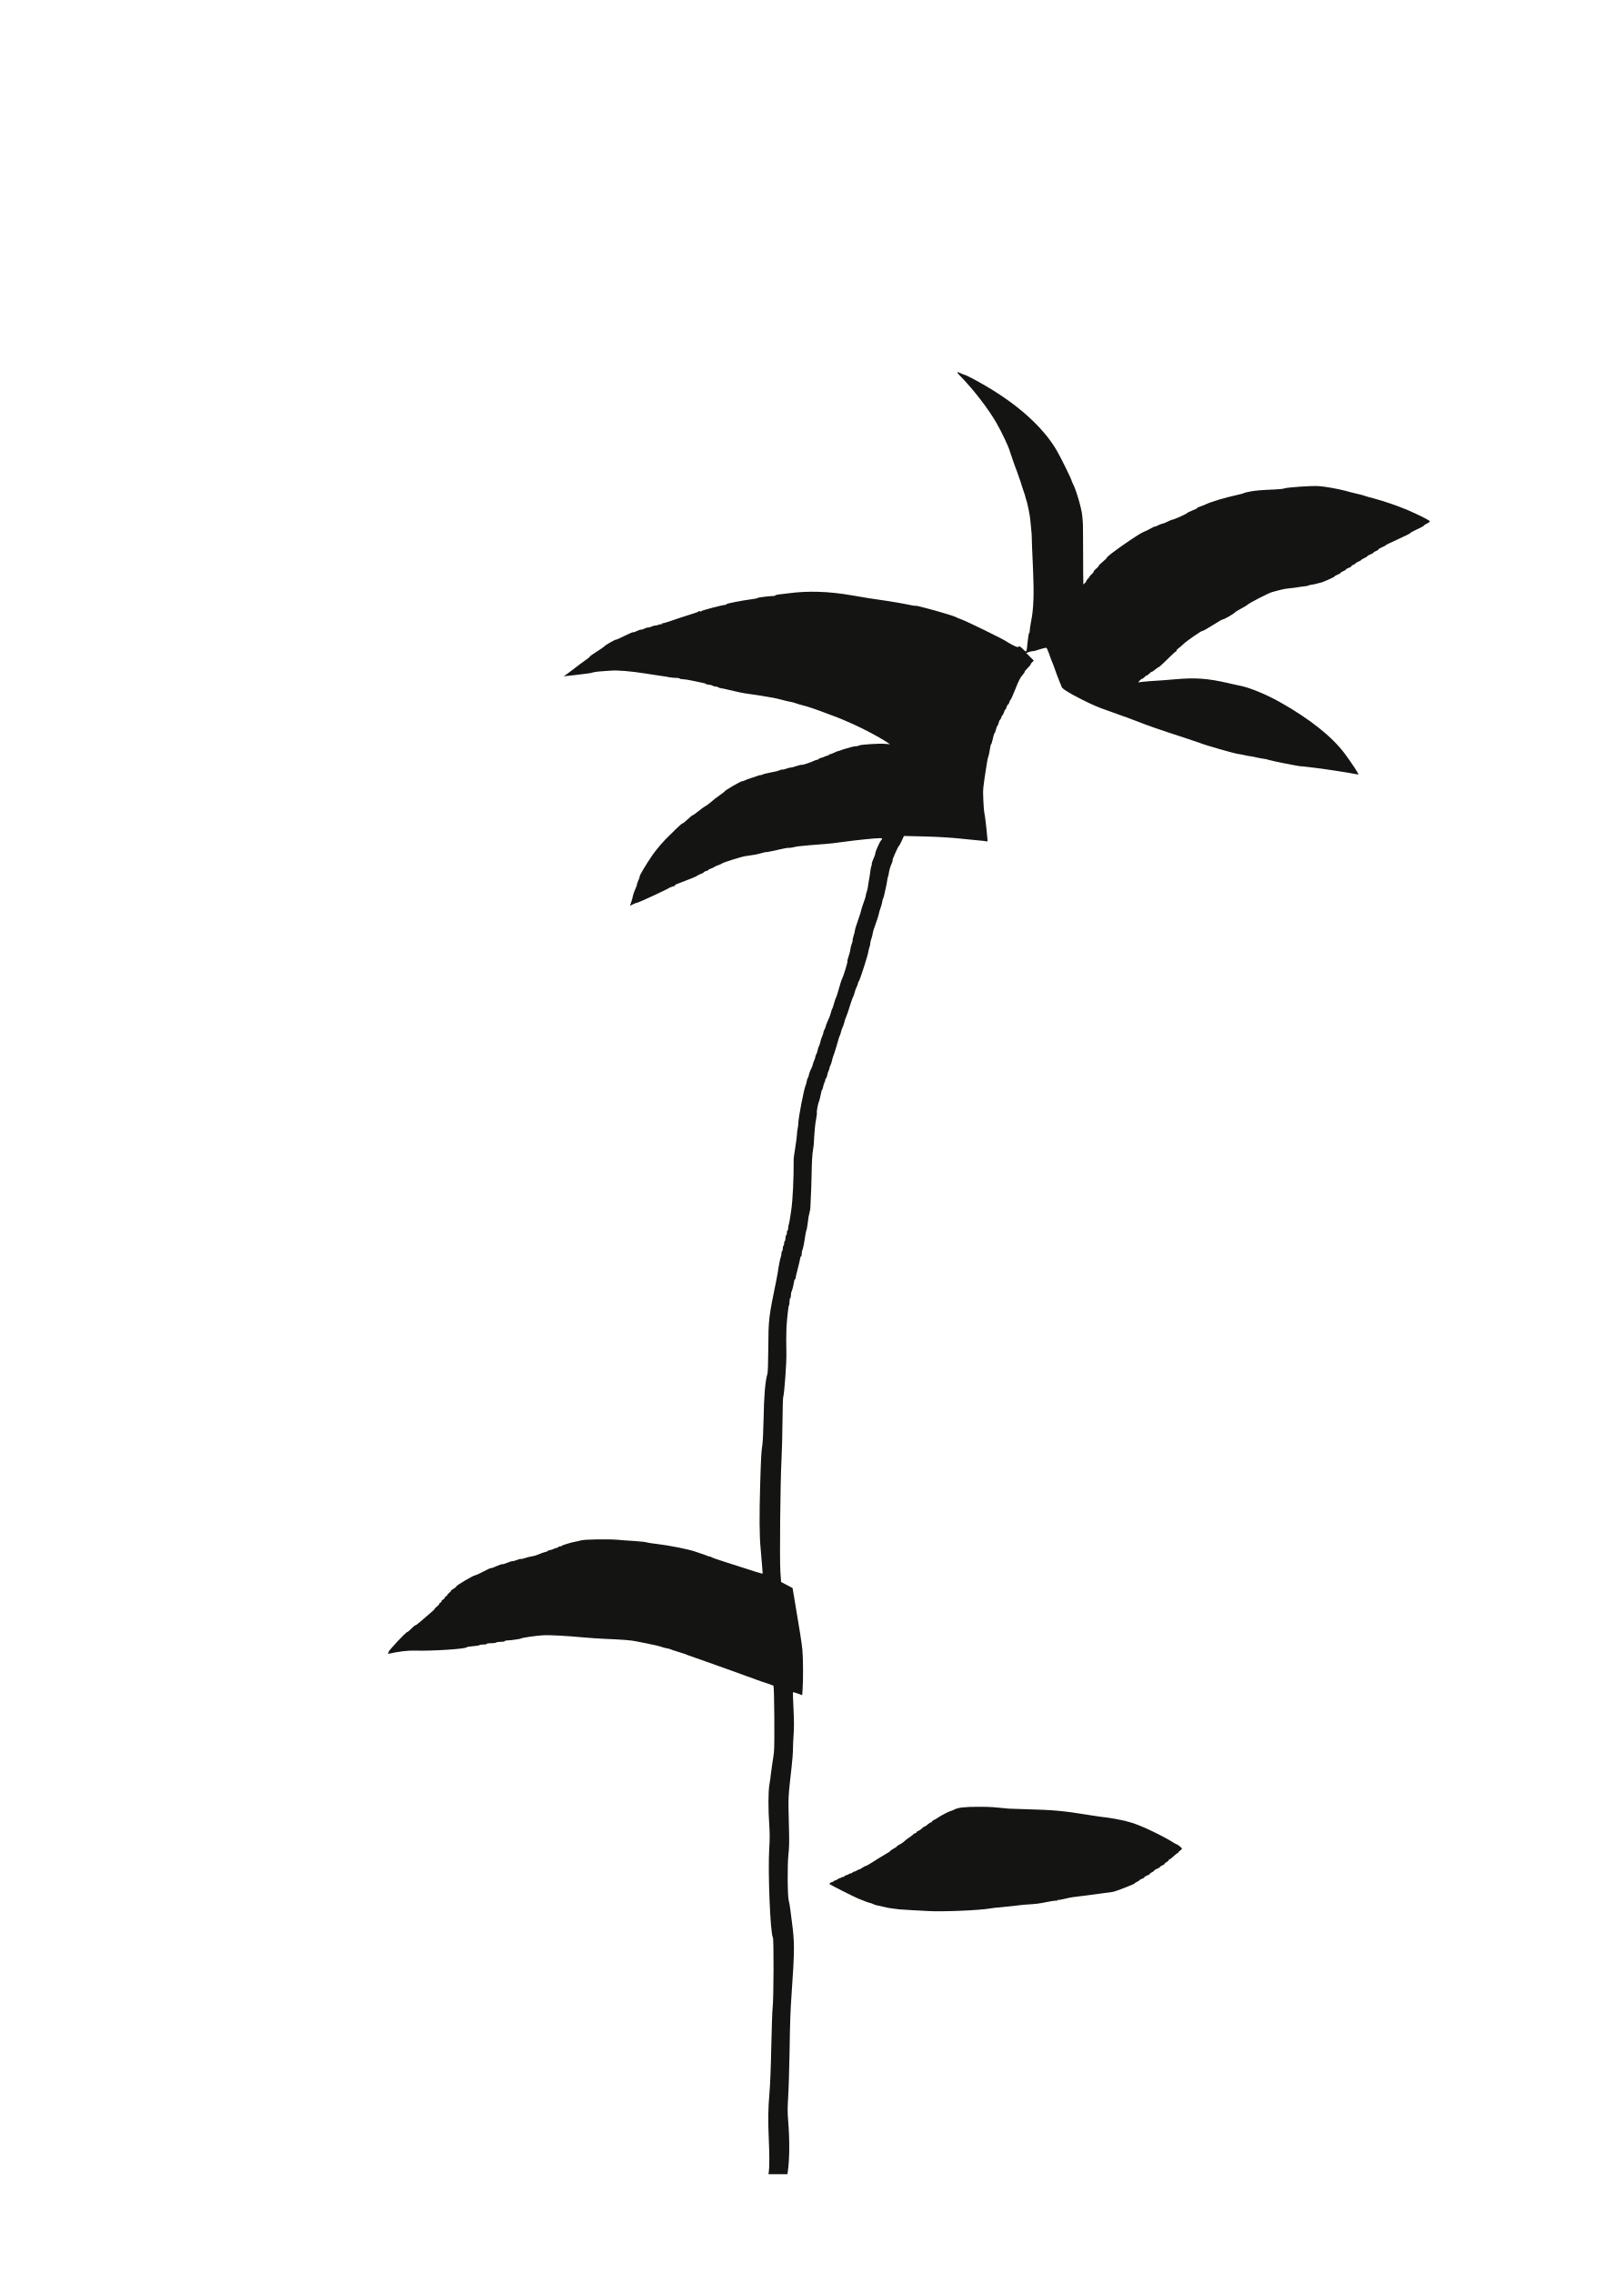
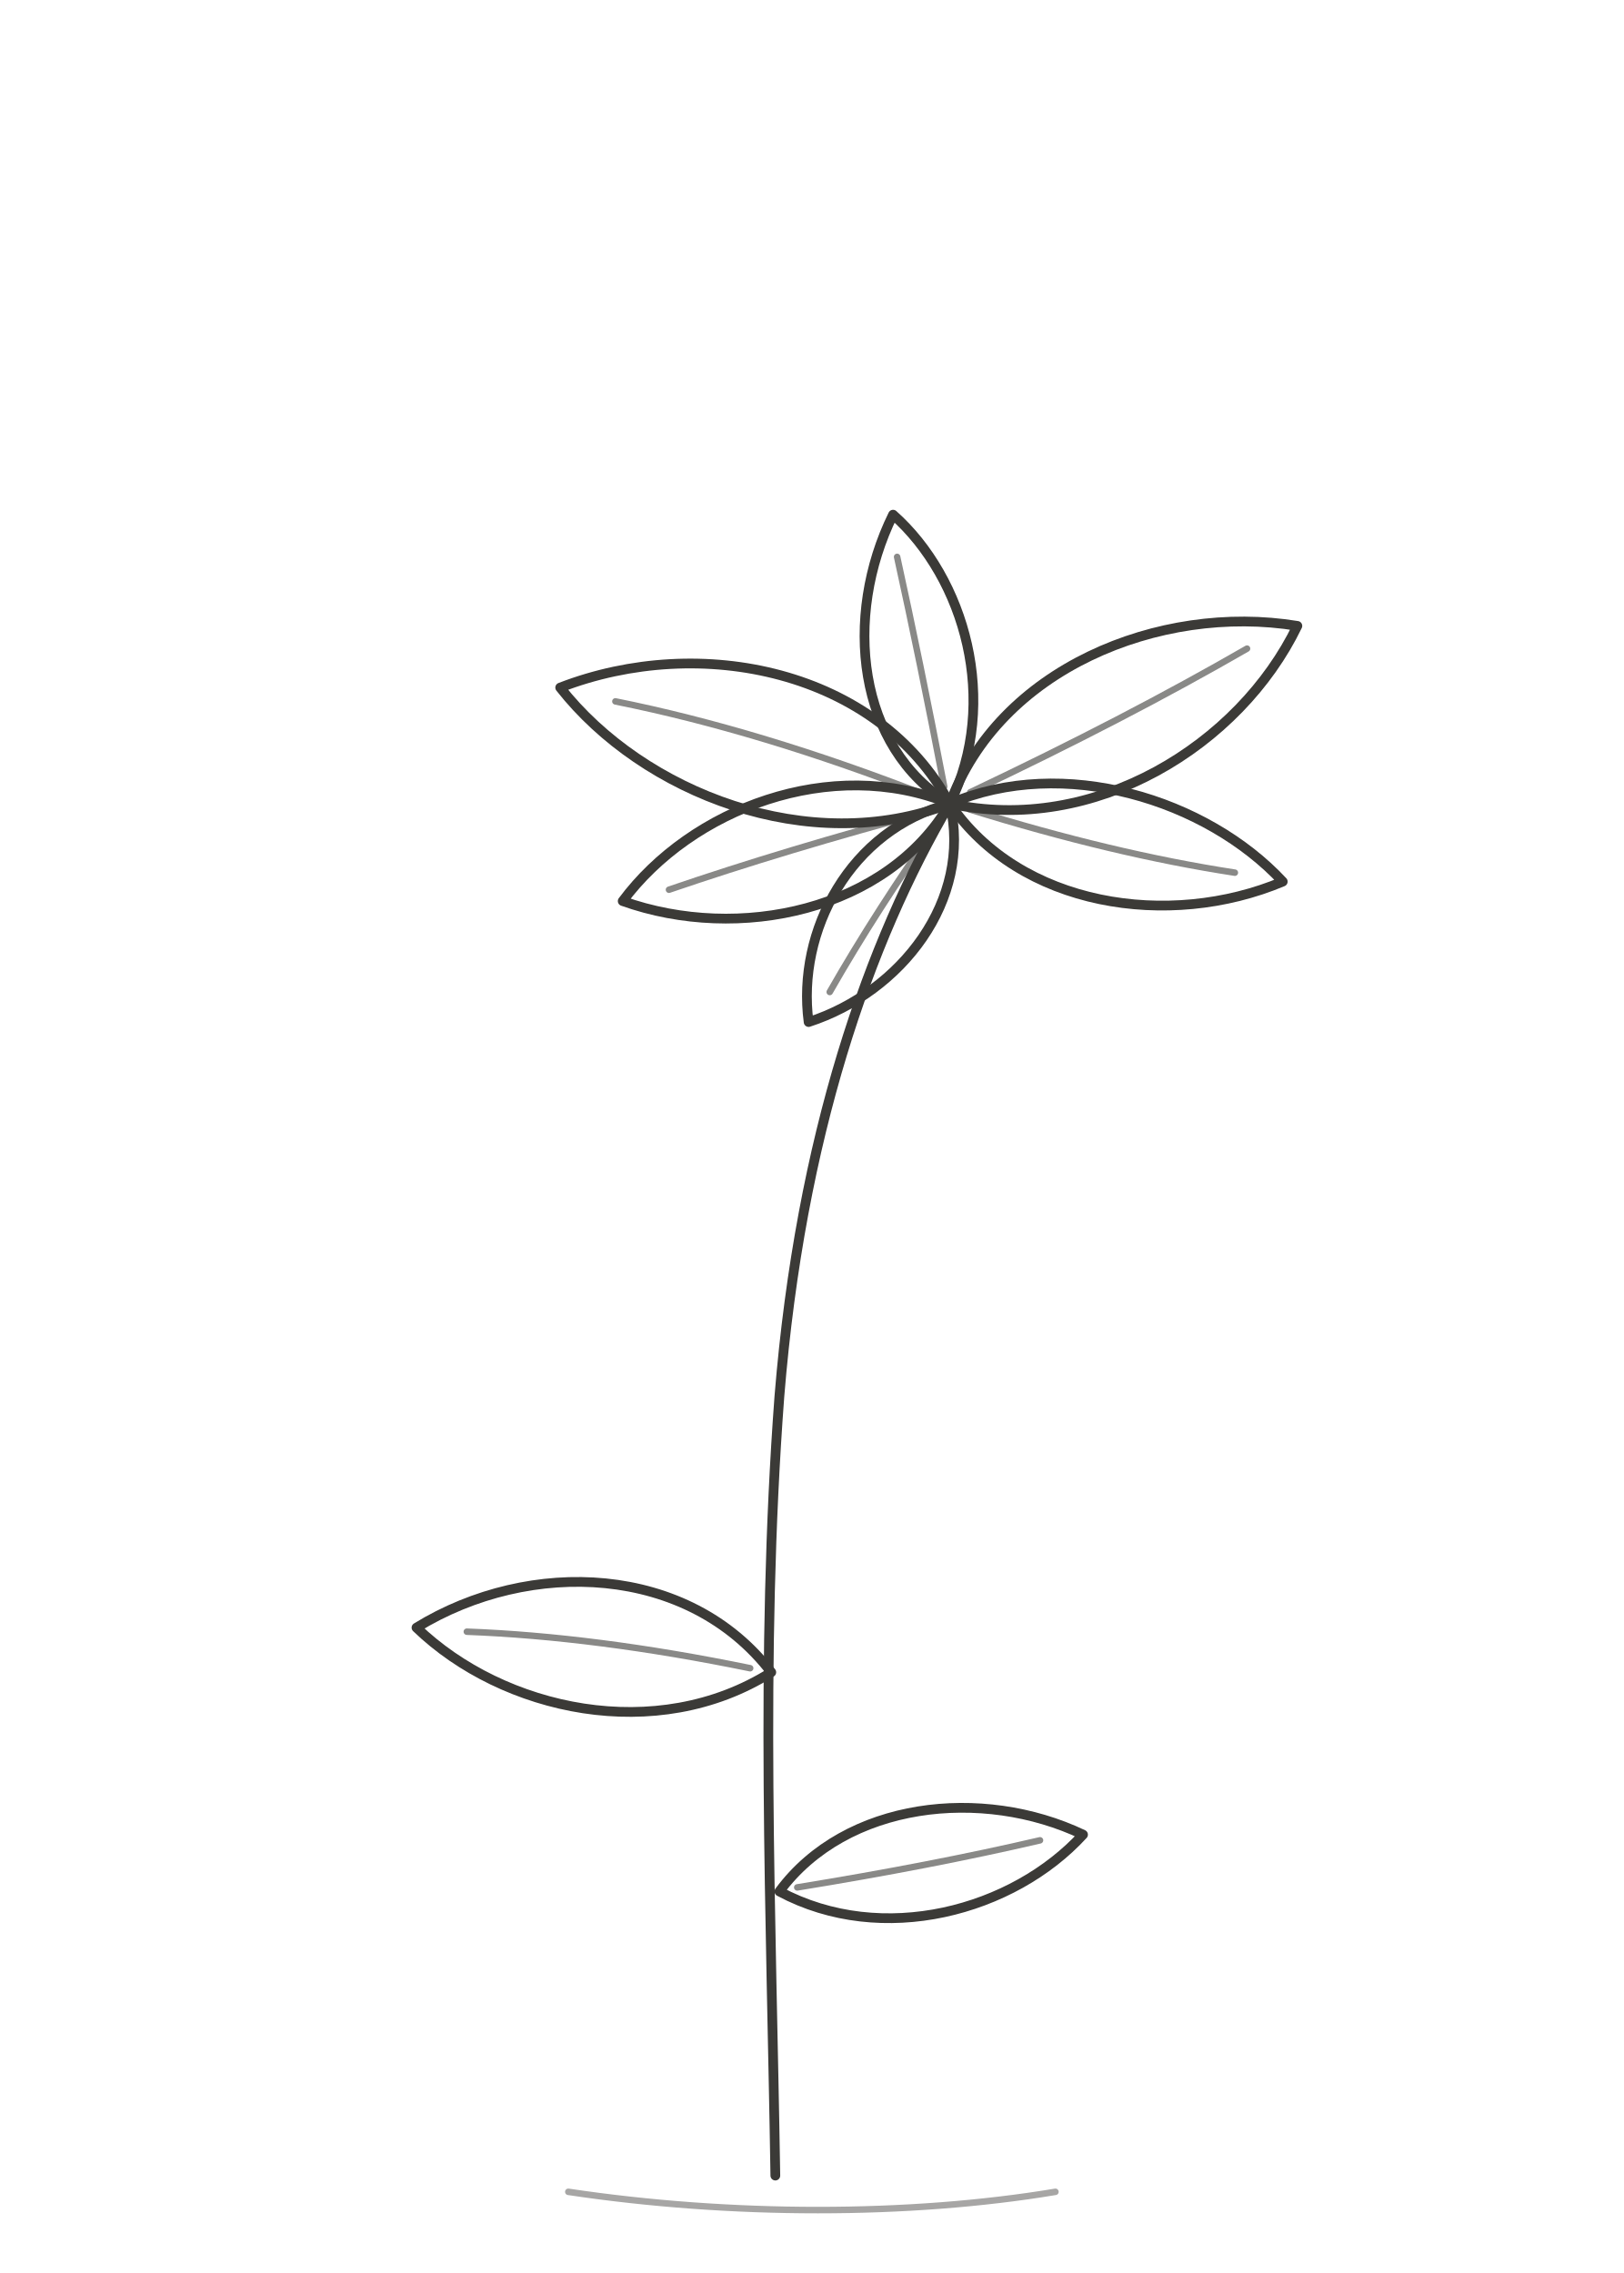
<svg xmlns="http://www.w3.org/2000/svg" viewBox="0 0 200 280">
-   <path fill="#141413" fill-rule="evenodd" d="M94.7 267.52C94.78 266.96 94.78 265.41 94.7 263.67C94.59 261.17 94.61 259.74 94.77 257.92C94.86 256.9 94.95 254.75 95 252.17C95.05 249.9 95.12 247.7 95.17 247.29C95.3 246.24 95.32 238.81 95.2 238.66C94.88 238.26 94.57 230.51 94.75 227.66C94.82 226.67 94.82 225.9 94.76 224.95C94.61 222.81 94.62 220.74 94.77 219.83C94.85 219.4 94.93 218.82 94.95 218.54C94.98 218.27 95.06 217.7 95.12 217.29C95.19 216.88 95.29 216.22 95.33 215.83C95.43 215.03 95.37 207.75 95.27 207.66C95.24 207.63 94.83 207.48 94.38 207.33C93.92 207.18 93.43 207.02 93.29 206.96C93.15 206.9 92.74 206.75 92.38 206.62C92.01 206.5 91.6 206.35 91.46 206.29C91.32 206.23 90.76 206.03 90.21 205.84C89.66 205.64 89.13 205.45 89.04 205.42C88.95 205.38 88.63 205.27 88.33 205.17C88.04 205.07 87.72 204.95 87.62 204.91C87.53 204.88 87.27 204.78 87.04 204.71C86.81 204.63 86.55 204.54 86.46 204.5C86.37 204.46 85.99 204.33 85.62 204.21C85.26 204.08 84.86 203.94 84.75 203.9C84.41 203.76 84.25 203.7 83.46 203.46C83.05 203.34 82.65 203.2 82.57 203.16C82.5 203.13 82.29 203.07 82.11 203.04C81.94 203.01 81.72 202.96 81.62 202.92C81.37 202.81 80.47 202.6 79.54 202.42C79.08 202.33 78.54 202.22 78.32 202.18C77.81 202.06 76.52 201.96 74.42 201.88C73.75 201.85 72.59 201.77 71.83 201.7C69.6 201.5 67.76 201.4 66.92 201.44C66.08 201.48 64.24 201.75 64.17 201.84C64.12 201.9 62.82 202.08 62.44 202.08C62.29 202.08 62.17 202.12 62.17 202.17C62.17 202.21 61.95 202.25 61.67 202.25C61.4 202.25 61.15 202.29 61.12 202.33C61.1 202.38 60.81 202.42 60.49 202.42C60.12 202.42 59.93 202.45 59.96 202.5C59.99 202.55 59.84 202.58 59.55 202.58C59.3 202.58 59.07 202.62 59.05 202.66C59.02 202.7 58.66 202.76 58.25 202.79C57.84 202.82 57.5 202.88 57.5 202.91C57.5 203.12 53.17 203.4 51.06 203.33C50.3 203.3 49.03 203.45 47.92 203.71C47.76 203.75 47.74 203.74 47.82 203.64C47.87 203.58 47.9 203.51 47.87 203.49C47.79 203.4 50.06 200.98 50.17 201.04C50.2 201.06 50.42 200.87 50.67 200.62C50.91 200.38 51.14 200.19 51.17 200.21C51.2 200.23 51.49 200.02 51.8 199.74C52.12 199.46 52.65 199 52.98 198.73C53.31 198.45 53.57 198.21 53.55 198.18C53.52 198.16 53.64 198.03 53.82 197.9C53.99 197.76 54.12 197.62 54.1 197.58C54.09 197.54 54.16 197.46 54.25 197.41C54.35 197.37 54.4 197.29 54.38 197.25C54.35 197.21 54.44 197.11 54.58 197.03C54.71 196.95 54.81 196.86 54.78 196.82C54.76 196.79 54.84 196.69 54.96 196.62C55.08 196.54 55.15 196.46 55.13 196.43C55.1 196.41 55.2 196.31 55.33 196.21C55.47 196.11 55.56 196 55.53 195.98C55.51 195.95 55.66 195.83 55.87 195.71C56.08 195.58 56.23 195.46 56.21 195.42C56.16 195.33 58.28 194.07 58.53 194.05C58.64 194.04 59.08 193.83 59.52 193.6C59.95 193.36 60.39 193.17 60.48 193.17C60.57 193.17 60.9 193.05 61.2 192.91C61.51 192.77 61.81 192.67 61.86 192.69C61.91 192.71 62.2 192.62 62.5 192.5C62.8 192.38 63.08 192.29 63.13 192.31C63.19 192.33 63.42 192.26 63.66 192.17C63.9 192.07 64.13 192.02 64.17 192.04C64.21 192.07 64.44 192.01 64.68 191.93C64.93 191.84 65.3 191.74 65.52 191.72C65.74 191.69 66.12 191.58 66.36 191.47C66.6 191.35 66.93 191.24 67.1 191.2C67.28 191.17 67.42 191.12 67.42 191.08C67.42 191.05 67.55 190.99 67.7 190.96C67.86 190.93 68.1 190.86 68.23 190.79C68.35 190.72 68.52 190.67 68.6 190.67C68.68 190.67 68.75 190.63 68.75 190.58C68.75 190.54 68.84 190.5 68.95 190.5C69.06 190.5 69.17 190.47 69.18 190.43C69.22 190.35 70.35 190 70.88 189.91C71.1 189.87 71.42 189.8 71.58 189.75C71.97 189.63 74.8 189.58 75.96 189.67C76.46 189.72 77.46 189.79 78.17 189.83C78.88 189.88 79.53 189.95 79.62 189.99C79.72 190.03 80.32 190.13 80.96 190.2C82.45 190.37 84.96 190.88 85.68 191.15C85.79 191.19 86.08 191.29 86.33 191.37C86.59 191.45 86.91 191.57 87.05 191.63C87.2 191.7 87.37 191.75 87.44 191.75C87.5 191.75 87.58 191.78 87.62 191.81C87.69 191.88 88.39 192.12 89.62 192.51C90.08 192.65 91.13 192.99 91.96 193.26C92.78 193.53 93.57 193.78 93.7 193.8L93.94 193.85L93.88 193.03C93.85 192.58 93.77 191.61 93.7 190.88C93.53 189.15 93.52 186.76 93.64 182.62C93.75 179.21 93.76 178.99 93.91 177.92C93.96 177.58 94.02 176.21 94.05 174.88C94.1 171.9 94.26 170.09 94.52 169.25C94.58 169.07 94.62 167.94 94.63 166.21C94.66 162.4 94.66 162.4 95.64 157.62C95.71 157.3 95.78 156.91 95.8 156.75C95.89 156.05 96.11 154.95 96.18 154.81C96.22 154.73 96.25 154.56 96.25 154.42C96.25 154.29 96.29 154.15 96.33 154.12C96.38 154.1 96.42 153.95 96.42 153.79C96.42 153.64 96.45 153.49 96.5 153.46C96.55 153.43 96.58 153.3 96.58 153.17C96.58 153.03 96.62 152.9 96.67 152.87C96.71 152.85 96.75 152.68 96.75 152.5C96.75 152.31 96.79 152.17 96.83 152.17C96.88 152.17 96.92 152.04 96.92 151.88C96.92 151.71 96.95 151.58 97 151.58C97.05 151.58 97.08 151.45 97.08 151.3C97.08 151.14 97.12 150.91 97.17 150.78C97.22 150.65 97.35 149.89 97.46 149.07C97.65 147.77 97.77 145.2 97.76 142.75C97.76 142.64 97.85 142 97.96 141.33C98.07 140.67 98.15 139.97 98.16 139.79C98.16 139.61 98.2 139.29 98.24 139.08C98.29 138.88 98.33 138.56 98.33 138.38C98.33 137.74 99.04 134.06 99.23 133.71C99.27 133.62 99.34 133.38 99.37 133.19C99.4 132.99 99.46 132.82 99.5 132.79C99.53 132.77 99.59 132.62 99.62 132.47C99.67 132.21 99.8 131.86 99.99 131.5C100.03 131.43 100.09 131.25 100.12 131.1C100.16 130.95 100.23 130.72 100.3 130.6C100.36 130.48 100.42 130.31 100.42 130.23C100.42 130.14 100.47 129.99 100.53 129.89C100.6 129.79 100.67 129.56 100.71 129.38C100.74 129.19 100.81 128.97 100.87 128.88C100.93 128.78 101 128.56 101.04 128.38C101.07 128.19 101.17 127.88 101.26 127.69C101.35 127.5 101.42 127.27 101.42 127.19C101.42 127.11 101.47 126.96 101.53 126.87C101.59 126.78 101.67 126.6 101.7 126.46C101.73 126.32 101.81 126.09 101.88 125.94C101.95 125.79 102.05 125.54 102.12 125.4C102.19 125.25 102.29 124.96 102.34 124.75C102.39 124.54 102.46 124.34 102.5 124.29C102.54 124.25 102.63 123.96 102.71 123.67C102.79 123.37 102.9 123.03 102.97 122.92C103.03 122.8 103.2 122.28 103.34 121.75C103.48 121.22 103.65 120.7 103.72 120.58C103.88 120.29 104.43 118.5 104.38 118.42C104.35 118.38 104.43 118.08 104.54 117.75C104.66 117.41 104.75 117.04 104.75 116.92C104.75 116.8 104.82 116.52 104.91 116.28C105 116.05 105.05 115.83 105.03 115.81C105 115.78 105.05 115.56 105.13 115.32C105.21 115.08 105.29 114.76 105.3 114.63C105.31 114.49 105.49 113.9 105.7 113.32C105.91 112.74 106.08 112.19 106.08 112.11C106.08 112.03 106.22 111.61 106.38 111.17C106.54 110.74 106.66 110.35 106.65 110.3C106.64 110.25 106.68 110.06 106.75 109.88C106.81 109.69 106.87 109.47 106.88 109.38C106.92 109.09 107.03 108.37 107.12 107.92C107.14 107.8 107.18 107.5 107.21 107.26C107.24 107.01 107.3 106.74 107.34 106.65C107.39 106.57 107.4 106.46 107.38 106.42C107.35 106.38 107.45 106.1 107.58 105.79C107.72 105.48 107.83 105.19 107.81 105.14C107.78 105 108.33 103.74 108.51 103.54C108.73 103.29 108.71 103.25 108.35 103.25C107.8 103.25 105.44 103.49 103.79 103.72C102.92 103.84 101.98 103.95 101.71 103.96C101.43 103.98 100.98 104.01 100.71 104.04C100.43 104.06 99.98 104.1 99.71 104.12C98.4 104.23 98.18 104.26 97.72 104.37C97.44 104.43 97.18 104.47 97.12 104.44C97.06 104.42 96.43 104.54 95.71 104.71C94.99 104.88 94.38 104.99 94.36 104.97C94.34 104.95 94.07 105.01 93.76 105.1C93.26 105.25 92.91 105.31 91.83 105.46C91.33 105.53 89.08 106.24 88.92 106.37C88.85 106.43 88.64 106.53 88.46 106.58C88.27 106.64 88.07 106.73 88 106.79C87.93 106.85 87.73 106.94 87.56 107C87.39 107.05 87.25 107.13 87.25 107.17C87.25 107.21 87.14 107.26 87 107.29C86.86 107.32 86.72 107.39 86.69 107.45C86.65 107.51 86.48 107.61 86.31 107.66C86.14 107.72 85.95 107.81 85.89 107.87C85.8 107.96 84.93 108.32 83.23 108.96C83.15 108.99 83.11 109.06 83.14 109.11C83.17 109.16 83.14 109.17 83.05 109.14C82.96 109.1 82.93 109.12 82.96 109.18C83 109.24 82.96 109.25 82.83 109.21C82.69 109.16 82.66 109.18 82.71 109.26C82.76 109.33 82.74 109.35 82.63 109.31C82.56 109.28 82.51 109.28 82.53 109.31C82.57 109.38 78.73 111.17 78.45 111.21C78.36 111.22 78.12 111.31 77.94 111.41L77.59 111.58L77.76 111.1C77.85 110.84 77.94 110.5 77.96 110.35C77.98 110.2 78.11 109.84 78.24 109.55C78.38 109.25 78.47 109 78.45 108.98C78.43 108.96 78.51 108.73 78.62 108.47C78.74 108.21 78.81 108 78.79 108C78.67 108 79.52 106.56 80.4 105.28C80.85 104.63 81.83 103.49 82.41 102.96C82.51 102.87 82.91 102.48 83.28 102.1C83.66 101.73 84.02 101.42 84.08 101.42C84.14 101.42 84.43 101.19 84.71 100.92C85 100.64 85.28 100.42 85.33 100.42C85.38 100.42 85.69 100.2 86.02 99.93C86.35 99.66 86.75 99.37 86.9 99.3C87.05 99.22 87.37 98.98 87.61 98.77C87.85 98.55 88.31 98.19 88.65 97.96C88.98 97.74 89.25 97.52 89.25 97.49C89.25 97.39 91.2 96.25 91.37 96.25C91.45 96.25 91.62 96.19 91.75 96.13C91.88 96.06 92.24 95.92 92.55 95.83C92.87 95.73 93.24 95.61 93.38 95.55C93.51 95.5 93.65 95.47 93.69 95.48C93.73 95.49 93.83 95.46 93.92 95.42C94.01 95.37 94.18 95.31 94.31 95.29C94.44 95.27 94.71 95.21 94.92 95.16C95.12 95.11 95.39 95.06 95.5 95.04C95.61 95.03 95.84 94.96 96.01 94.89C96.18 94.81 96.33 94.78 96.36 94.8C96.38 94.83 96.6 94.78 96.85 94.69C97.09 94.6 97.33 94.54 97.38 94.55C97.43 94.57 97.73 94.49 98.06 94.38C98.39 94.27 98.67 94.2 98.69 94.22C98.75 94.28 99.85 93.93 100.22 93.74C100.39 93.66 100.6 93.58 100.68 93.58C100.77 93.58 100.83 93.55 100.83 93.51C100.83 93.46 100.95 93.4 101.09 93.37C101.23 93.34 101.45 93.27 101.57 93.2C101.69 93.14 101.86 93.08 101.94 93.08C102.02 93.08 102.08 93.05 102.08 93C102.08 92.95 102.14 92.92 102.21 92.92C102.28 92.92 102.53 92.82 102.77 92.71C103 92.59 103.25 92.5 103.31 92.5C103.37 92.5 103.48 92.47 103.56 92.42C103.64 92.38 103.93 92.29 104.21 92.21C104.48 92.14 104.82 92.04 104.96 92C105.11 91.95 105.33 91.92 105.47 91.92C105.6 91.92 105.75 91.88 105.8 91.84C105.91 91.72 108.26 91.57 109 91.63L109.62 91.68L109.08 91.32C108.32 90.82 106.38 89.79 105.25 89.28C104.21 88.81 102.98 88.29 102.92 88.29C102.89 88.29 102.58 88.17 102.21 88.03C100.81 87.48 99.28 86.96 98.81 86.87C98.71 86.85 98.4 86.76 98.11 86.66C97.82 86.56 97.5 86.47 97.39 86.46C97.29 86.45 96.98 86.38 96.71 86.31C96.02 86.13 95.5 86 95.25 85.96C94.89 85.89 93.97 85.73 93.73 85.7C93.6 85.68 93.25 85.63 92.94 85.58C92.63 85.53 92.22 85.47 92.02 85.45C91.66 85.41 90.58 85.19 89.67 84.96C89.37 84.88 88.98 84.8 88.81 84.78C88.64 84.75 88.48 84.7 88.45 84.66C88.43 84.62 88.31 84.58 88.18 84.58C88.06 84.58 87.86 84.52 87.75 84.46C87.64 84.39 87.42 84.34 87.28 84.34C87.13 84.33 86.99 84.3 86.96 84.26C86.94 84.22 86.8 84.16 86.65 84.14C86.5 84.11 85.94 84 85.42 83.88C84.89 83.76 84.3 83.67 84.11 83.67C83.92 83.67 83.74 83.63 83.71 83.58C83.68 83.54 83.45 83.5 83.2 83.5C82.96 83.5 82.59 83.46 82.4 83.42C82.2 83.37 81.76 83.3 81.42 83.26C81.07 83.21 80.19 83.08 79.46 82.96C77.66 82.68 76.12 82.55 75.26 82.61C74.86 82.64 74.24 82.69 73.88 82.71C73.51 82.74 73.13 82.79 73.04 82.83C72.95 82.87 72.71 82.93 72.5 82.95C72.29 82.97 71.53 83.06 70.8 83.16C70.07 83.25 69.45 83.31 69.43 83.29C69.41 83.27 69.43 83.25 69.48 83.25C69.53 83.25 70.03 82.9 70.58 82.47C71.13 82.04 71.83 81.52 72.12 81.32C72.42 81.12 72.66 80.92 72.66 80.87C72.67 80.83 73.05 80.55 73.52 80.26C73.99 79.96 74.4 79.68 74.44 79.62C74.52 79.48 75.84 78.73 75.9 78.79C75.92 78.81 76.38 78.6 76.93 78.33C77.48 78.05 77.96 77.85 78 77.88C78.04 77.9 78.26 77.83 78.48 77.72C78.7 77.61 78.92 77.54 78.97 77.56C79.03 77.58 79.21 77.52 79.39 77.43C79.56 77.35 79.75 77.29 79.8 77.31C79.85 77.32 80.06 77.27 80.27 77.18C80.48 77.09 80.67 77.03 80.7 77.06C80.72 77.08 80.89 77.05 81.06 76.98C81.23 76.91 81.43 76.87 81.49 76.9C81.57 76.92 81.58 76.9 81.54 76.83C81.5 76.76 81.51 76.74 81.57 76.78C81.62 76.81 82.12 76.67 82.68 76.47C83.25 76.27 84.24 75.94 84.89 75.74C85.54 75.55 86.06 75.36 86.03 75.32C86.01 75.28 86.09 75.27 86.21 75.3C86.35 75.34 86.42 75.33 86.39 75.28C86.35 75.21 89.1 74.49 89.4 74.5C89.46 74.5 89.49 74.47 89.47 74.43C89.42 74.36 91.33 73.98 92.56 73.82C92.98 73.77 93.31 73.7 93.29 73.67C93.26 73.61 94.76 73.42 95.23 73.42C95.38 73.42 95.5 73.38 95.5 73.34C95.5 73.31 95.72 73.25 95.98 73.22C96.24 73.19 96.74 73.13 97.08 73.09C99.5 72.76 102.05 72.84 104.88 73.33C106.73 73.65 107.45 73.77 108.5 73.91C109.6 74.06 111.56 74.4 112.37 74.58C112.55 74.62 112.72 74.64 112.75 74.62C112.89 74.54 117.43 75.81 117.79 76.04C117.88 76.1 118.11 76.19 118.29 76.25C118.9 76.44 123.72 78.8 124 79.04C124.07 79.1 124.4 79.28 124.73 79.46C125.24 79.72 125.35 79.75 125.46 79.66C125.57 79.57 125.65 79.62 125.99 79.95C126.47 80.42 126.43 80.49 126.59 78.94C126.65 78.38 126.73 77.94 126.77 77.97C126.8 77.99 126.83 77.88 126.83 77.72C126.83 77.56 126.92 76.97 127.03 76.4C127.31 75.01 127.37 73.1 127.25 70.38C127.15 68.2 127.07 66.1 127.07 65.79C127.07 65.7 127.03 65.31 126.99 64.92C126.94 64.53 126.89 64.04 126.88 63.83C126.84 63.38 126.52 61.86 126.42 61.62C126.38 61.53 126.32 61.33 126.29 61.17C126.25 61.01 126.2 60.82 126.16 60.75C126.13 60.68 126 60.29 125.87 59.88C125.75 59.46 125.6 59.01 125.54 58.88C125.48 58.74 125.41 58.53 125.38 58.42C125.35 58.3 125.29 58.13 125.25 58.04C125.15 57.84 124.42 55.76 124.38 55.58C124.26 55.09 123.39 53.23 122.74 52.11C121.77 50.41 119.93 48.02 118.39 46.44C117.78 45.82 117.78 45.71 118.38 46C118.56 46.09 118.74 46.16 118.78 46.16C118.93 46.17 119.98 46.71 121.09 47.35C125.33 49.78 128.48 52.61 130.16 55.49C130.65 56.33 132 59.07 132 59.23C132 59.26 132.06 59.4 132.13 59.54C132.55 60.33 133.2 62.54 133.3 63.5C133.4 64.48 133.4 64.61 133.4 66.17C133.4 67.68 133.4 68.17 133.42 70.73L133.44 72.01L133.63 71.82C133.74 71.72 133.81 71.62 133.79 71.6C133.77 71.57 133.87 71.43 134.01 71.28C134.16 71.12 134.26 71 134.22 71C134.19 71 134.29 70.88 134.46 70.74C134.62 70.6 134.73 70.45 134.71 70.41C134.68 70.38 134.81 70.22 135 70.07C135.18 69.93 135.33 69.76 135.33 69.7C135.33 69.65 135.56 69.42 135.83 69.2C136.11 68.97 136.33 68.75 136.33 68.7C136.33 68.48 140.31 65.71 140.89 65.51C141.04 65.47 141.39 65.29 141.68 65.13C141.96 64.96 142.21 64.85 142.23 64.87C142.25 64.89 142.45 64.82 142.67 64.7C142.9 64.59 143.14 64.5 143.21 64.5C143.28 64.5 143.56 64.39 143.83 64.25C144.11 64.11 144.38 64 144.45 64C144.61 64 146.11 63.33 146.21 63.21C146.25 63.15 146.56 63 146.89 62.87C147.22 62.75 147.48 62.62 147.46 62.58C147.44 62.55 147.58 62.48 147.77 62.42C147.96 62.36 148.35 62.21 148.62 62.08C149.21 61.8 151.01 61.27 152.25 61C152.73 60.9 153.17 60.78 153.22 60.74C153.27 60.7 153.63 60.61 154.03 60.54C154.71 60.42 155.25 60.37 157.08 60.29C157.56 60.27 158.05 60.22 158.17 60.17C158.55 60.03 161.57 59.82 162.41 59.88C163.21 59.93 164.82 60.22 165.72 60.46C166.28 60.62 166.56 60.69 167.38 60.88C167.7 60.95 168.03 61.05 168.12 61.09C168.22 61.13 168.74 61.28 169.29 61.42C170.53 61.75 172.17 62.32 173.38 62.83C174.74 63.42 176.07 64.08 176.11 64.21C176.14 64.27 175.99 64.39 175.75 64.5C175.52 64.61 175.36 64.72 175.38 64.75C175.4 64.78 175.02 64.99 174.54 65.21C174.06 65.43 173.69 65.63 173.71 65.67C173.73 65.7 173.05 66.04 172.21 66.42C171.36 66.8 170.67 67.14 170.67 67.17C170.67 67.21 170.46 67.32 170.21 67.42C169.96 67.53 169.77 67.64 169.79 67.67C169.82 67.71 169.68 67.79 169.5 67.87C169.32 67.94 169.17 68.03 169.17 68.08C169.17 68.12 169 68.22 168.79 68.3C168.59 68.37 168.42 68.47 168.42 68.51C168.42 68.56 168.25 68.66 168.04 68.75C167.84 68.84 167.67 68.94 167.67 68.98C167.67 69.01 167.5 69.11 167.29 69.2C167.09 69.28 166.93 69.38 166.95 69.41C166.97 69.44 166.86 69.52 166.7 69.57C166.54 69.63 166.43 69.71 166.46 69.75C166.48 69.78 166.33 69.88 166.12 69.95C165.92 70.03 165.76 70.12 165.78 70.15C165.8 70.19 165.65 70.28 165.45 70.36C165.25 70.45 165.1 70.54 165.12 70.58C165.14 70.61 164.97 70.7 164.75 70.79C164.53 70.88 164.36 70.98 164.38 71.01C164.42 71.07 162.88 71.76 162.61 71.79C162.51 71.81 162.35 71.85 162.24 71.88C162.03 71.95 161.86 71.98 161.49 72.04C161.36 72.05 161.22 72.09 161.16 72.13C161.11 72.16 160.91 72.2 160.72 72.22C160.53 72.24 160.28 72.27 160.17 72.29C159.5 72.4 159.25 72.43 158.92 72.46C158.38 72.51 157.92 72.6 157.38 72.75C157.19 72.8 156.89 72.88 156.71 72.93C156.32 73.02 153.89 74.27 153.68 74.48C153.6 74.56 153.23 74.79 152.86 74.98C152.48 75.18 152.14 75.39 152.11 75.44C152.02 75.58 150.88 76.25 150.66 76.29C150.48 76.33 150.35 76.4 149.02 77.23C148.54 77.53 148.13 77.75 148.11 77.72C148.04 77.65 146.12 78.98 145.72 79.38C145.53 79.57 145.27 79.79 145.14 79.87C145.02 79.95 144.92 80.07 144.92 80.13C144.92 80.2 144.88 80.25 144.84 80.25C144.79 80.25 144.32 80.68 143.79 81.21C143.26 81.74 142.79 82.17 142.74 82.17C142.69 82.17 142.5 82.3 142.31 82.46C142.12 82.62 141.93 82.75 141.88 82.75C141.82 82.75 141.67 82.86 141.54 83C141.41 83.13 141.28 83.23 141.25 83.21C141.22 83.19 141.09 83.28 140.96 83.42C140.83 83.55 140.7 83.64 140.67 83.62C140.63 83.61 140.5 83.71 140.37 83.85C140.18 84.05 140.16 84.1 140.29 84.05C140.38 84.02 140.96 83.96 141.58 83.91C142.2 83.87 142.95 83.82 143.25 83.8C143.55 83.78 144.26 83.72 144.83 83.67C147.27 83.46 148.77 83.57 151.25 84.14C151.96 84.3 152.69 84.47 152.88 84.5C154.01 84.74 156.02 85.57 157.64 86.48C161.33 88.56 164.06 90.73 165.63 92.83C166.53 94.04 167.43 95.42 167.31 95.41C167.26 95.41 167.04 95.37 166.83 95.33C166.28 95.2 162.45 94.62 161.67 94.55C161.46 94.53 161.09 94.48 160.83 94.45C160.58 94.41 160.34 94.39 160.3 94.4C160.19 94.44 156.75 93.76 156.32 93.62C156.1 93.55 155.84 93.49 155.74 93.48C155.63 93.48 155.22 93.4 154.83 93.32C154.44 93.23 154.05 93.15 153.96 93.15C153.87 93.15 153.58 93.09 153.32 93.03C153.07 92.97 152.71 92.9 152.53 92.88C151.97 92.81 148.2 91.72 147.71 91.49C147.62 91.45 146.57 91.1 145.38 90.71C142.96 89.93 141.37 89.38 139.88 88.79C139.32 88.58 138.78 88.37 138.67 88.33C138.55 88.3 138.08 88.13 137.62 87.96C137.17 87.8 136.58 87.58 136.31 87.49C135.33 87.16 134.51 86.8 133.29 86.19C131.57 85.32 130.82 84.84 130.75 84.58C130.72 84.46 130.63 84.24 130.55 84.08C130.48 83.92 130.33 83.53 130.21 83.21C129.91 82.34 129.59 81.49 129.46 81.21C129.4 81.07 129.27 80.71 129.17 80.4C129.07 80.1 128.94 79.83 128.87 79.8C128.81 79.78 128.43 79.87 128.03 80C127.64 80.14 127.28 80.23 127.25 80.21C127.22 80.19 127.01 80.23 126.79 80.3L126.4 80.44L126.87 80.91L127.34 81.38L127.13 81.58C127.02 81.69 126.94 81.8 126.96 81.83C126.98 81.86 126.81 82.07 126.58 82.29C126.36 82.51 126.19 82.72 126.21 82.75C126.23 82.79 126.1 82.98 125.92 83.19C125.67 83.47 125.45 83.9 125.06 84.9C124.76 85.64 124.5 86.23 124.48 86.2C124.45 86.17 124.38 86.3 124.33 86.49C124.27 86.68 124.2 86.81 124.16 86.79C124.12 86.76 124.05 86.9 123.99 87.08C123.94 87.27 123.86 87.42 123.82 87.42C123.79 87.42 123.71 87.57 123.66 87.75C123.6 87.93 123.53 88.08 123.49 88.08C123.46 88.08 123.39 88.21 123.33 88.38C123.28 88.54 123.21 88.67 123.17 88.67C123.13 88.67 123.06 88.84 123.01 89.04C122.96 89.25 122.88 89.42 122.85 89.42C122.81 89.42 122.73 89.62 122.67 89.88C122.61 90.13 122.53 90.33 122.49 90.33C122.46 90.33 122.37 90.63 122.29 91C122.21 91.37 122.12 91.67 122.08 91.67C122.05 91.67 121.97 91.98 121.92 92.35C121.86 92.73 121.78 93.11 121.74 93.18C121.7 93.26 121.63 93.54 121.59 93.81C121.05 97.21 121.06 97.13 121.12 98.6C121.15 99.35 121.21 100.03 121.24 100.12C121.3 100.27 121.52 102.07 121.62 103.32C121.66 103.67 121.65 103.68 121.43 103.63C121.31 103.6 120.96 103.56 120.66 103.54C120.37 103.52 119.64 103.45 119.04 103.38C117.34 103.19 115.88 103.09 113.52 103.03L111.34 102.98L111.08 103.55C110.94 103.87 110.78 104.16 110.72 104.21C110.59 104.31 109.89 105.91 109.94 105.97C109.97 106 109.91 106.19 109.82 106.4C109.64 106.79 109.51 107.27 109.46 107.68C109.45 107.8 109.41 107.94 109.38 107.98C109.36 108.03 109.31 108.21 109.29 108.39C109.22 108.83 109.2 108.98 109.09 109.44C109.04 109.66 108.96 110 108.92 110.21C108.87 110.42 108.8 110.66 108.75 110.75C108.71 110.83 108.67 110.99 108.67 111.09C108.67 111.19 108.57 111.53 108.46 111.85C108.34 112.17 108.25 112.49 108.25 112.57C108.25 112.65 108.08 113.18 107.88 113.74C107.67 114.3 107.5 114.85 107.5 114.95C107.5 115.06 107.42 115.36 107.33 115.63C107.24 115.9 107.18 116.16 107.19 116.2C107.21 116.25 107.17 116.44 107.11 116.62C107.04 116.81 106.98 117.07 106.96 117.21C106.93 117.58 105.95 120.64 105.8 120.85C105.72 120.95 105.67 121.09 105.67 121.17C105.67 121.24 105.6 121.42 105.51 121.58C105.43 121.74 105.31 122.06 105.26 122.29C105.2 122.52 105.12 122.75 105.08 122.8C105.04 122.85 104.91 123.19 104.8 123.55C104.49 124.56 104.33 125.02 104.21 125.29C104.14 125.43 104.04 125.73 103.99 125.96C103.93 126.19 103.84 126.45 103.79 126.54C103.73 126.63 103.64 126.9 103.59 127.12C103.53 127.35 103.46 127.58 103.42 127.62C103.39 127.67 103.33 127.82 103.3 127.96C103.22 128.31 102.75 129.83 102.63 130.12C102.57 130.26 102.5 130.51 102.47 130.68C102.44 130.85 102.36 131.1 102.29 131.23C102.22 131.35 102.17 131.51 102.17 131.58C102.17 131.65 102.11 131.81 102.05 131.93C101.99 132.05 101.91 132.31 101.88 132.49C101.84 132.68 101.78 132.83 101.74 132.83C101.7 132.83 101.67 132.9 101.67 132.98C101.67 133.06 101.61 133.23 101.55 133.35C101.49 133.47 101.41 133.72 101.38 133.91C101.34 134.1 101.29 134.25 101.26 134.25C101.22 134.25 101.15 134.52 101.09 134.85C101.03 135.19 100.93 135.55 100.88 135.67C100.76 135.91 100.56 136.98 100.62 137.07C100.64 137.1 100.6 137.41 100.54 137.75C100.47 138.09 100.4 138.64 100.37 138.96C100.35 139.28 100.31 139.8 100.28 140.12C100.26 140.45 100.24 140.78 100.24 140.88C100.24 140.97 100.21 141.25 100.16 141.51C100.04 142.18 100 142.98 99.96 144.96C99.94 145.92 99.9 147.08 99.87 147.54C99.84 148 99.82 148.5 99.82 148.66C99.83 148.82 99.78 149.12 99.72 149.33C99.65 149.54 99.55 150.1 99.5 150.58C99.44 151.06 99.37 151.5 99.33 151.54C99.3 151.59 99.23 151.91 99.18 152.25C99.06 153.11 98.91 153.85 98.82 154.02C98.78 154.1 98.75 154.3 98.75 154.46C98.75 154.62 98.72 154.75 98.68 154.75C98.63 154.75 98.58 154.87 98.56 155.02C98.5 155.34 98.41 155.73 98.18 156.62C98.08 156.98 98 157.35 98 157.43C98 157.51 97.97 157.58 97.93 157.58C97.88 157.58 97.83 157.71 97.81 157.85C97.73 158.36 97.58 158.96 97.5 159.1C97.45 159.18 97.42 159.4 97.42 159.58C97.42 159.77 97.38 159.92 97.33 159.92C97.29 159.92 97.25 160.1 97.25 160.32C97.25 160.54 97.22 160.75 97.18 160.8C97.11 160.86 96.95 162.33 96.87 163.5C96.84 164.06 96.83 165.86 96.86 166.71C96.9 167.73 96.6 171.8 96.47 172.09C96.43 172.17 96.4 173.54 96.38 175.14C96.37 176.73 96.31 178.83 96.26 179.79C96.11 182.53 96.02 192.07 96.12 193.58L96.21 194.88L96.92 195.25L97.62 195.62L97.8 196.67C98.54 201.02 98.75 202.41 98.83 203.21C98.93 204.23 98.94 206.91 98.86 208.06L98.81 208.82L98.26 208.62C97.96 208.51 97.7 208.44 97.68 208.46C97.65 208.48 97.68 209.43 97.74 210.56C97.81 212.03 97.81 212.93 97.75 213.67C97.71 214.24 97.67 215.06 97.67 215.5C97.67 215.93 97.59 216.92 97.5 217.7C97.08 221.41 97.08 221.37 97.16 224.42C97.23 226.83 97.22 227.48 97.11 228.46C96.97 229.78 97 233.65 97.16 234.17C97.21 234.33 97.29 234.76 97.33 235.12C97.37 235.49 97.47 236.22 97.54 236.75C97.88 239.28 97.88 240.2 97.5 245.67C97.36 247.67 97.31 248.95 97.25 252.92C97.21 255 97.14 257.44 97.08 258.33C97 259.59 97 260.22 97.07 261.12C97.28 263.62 97.26 265.97 97.03 267.56L96.99 267.83L95.82 267.83L94.65 267.83L94.7 267.52ZM114.29 235.41C113.79 235.38 112.87 235.33 112.25 235.3C111.63 235.27 110.99 235.23 110.83 235.21C110.67 235.19 110.37 235.15 110.17 235.13C109.51 235.05 109.29 235.01 108.74 234.87C108.45 234.8 108.11 234.72 108 234.71C107.89 234.69 107.68 234.62 107.54 234.55C107.4 234.48 107.24 234.42 107.18 234.42C107.08 234.42 106.35 234.15 105.67 233.86C104.96 233.55 102.17 232.14 102.17 232.08C102.17 232.05 102.22 231.97 102.29 231.92C102.36 231.86 102.42 231.84 102.42 231.87C102.42 231.9 102.53 231.85 102.67 231.75C102.8 231.65 102.92 231.6 102.92 231.62C102.92 231.65 103.03 231.6 103.17 231.5C103.3 231.4 103.42 231.34 103.42 231.37C103.42 231.4 103.5 231.36 103.61 231.29C103.72 231.22 103.82 231.19 103.85 231.21C103.87 231.23 103.94 231.2 104 231.13C104.06 231.06 104.16 231 104.22 231C104.29 231 104.43 230.94 104.54 230.87C104.66 230.79 104.75 230.76 104.75 230.79C104.75 230.82 104.86 230.76 105 230.67C105.14 230.57 105.25 230.51 105.25 230.54C105.25 230.57 105.38 230.52 105.54 230.42C105.7 230.32 105.83 230.26 105.83 230.29C105.83 230.32 106 230.22 106.21 230.08C106.42 229.94 106.61 229.84 106.64 229.86C106.66 229.88 107.04 229.67 107.49 229.38C107.93 229.09 108.6 228.68 108.98 228.46C109.36 228.25 109.67 228.04 109.67 228.01C109.67 227.97 109.85 227.84 110.08 227.72C110.31 227.59 110.5 227.46 110.5 227.42C110.5 227.38 110.61 227.31 110.75 227.25C110.88 227.19 111.1 227.06 111.23 226.95C111.65 226.58 111.71 226.54 112.08 226.29C112.29 226.15 112.49 226 112.52 225.94C112.56 225.88 112.65 225.83 112.72 225.83C112.78 225.83 112.86 225.78 112.89 225.71C112.91 225.64 113.01 225.57 113.1 225.54C113.19 225.51 113.34 225.42 113.42 225.35C113.71 225.08 113.83 225 113.9 225C113.94 225 114.1 224.89 114.26 224.75C114.41 224.61 114.59 224.5 114.65 224.5C114.71 224.5 114.78 224.45 114.8 224.38C114.82 224.32 114.91 224.25 114.98 224.22C115.12 224.17 115.23 224.11 115.7 223.8C116.02 223.58 117.02 223.08 117.13 223.08C117.17 223.08 117.34 223.01 117.5 222.93C118.01 222.66 118.74 222.57 120.58 222.57C121.25 222.56 122.05 222.59 122.38 222.62C123.57 222.74 123.8 222.76 124.29 222.8C124.57 222.82 125.67 222.85 126.75 222.88C129.59 222.95 131.16 223.09 133.8 223.53C134.21 223.6 134.73 223.68 134.96 223.71C135.19 223.75 135.47 223.79 135.58 223.8C135.7 223.82 136 223.86 136.25 223.88C136.5 223.91 136.99 223.99 137.33 224.05C137.68 224.12 138.03 224.19 138.12 224.21C138.37 224.25 138.66 224.32 138.83 224.38C138.92 224.4 139.06 224.44 139.14 224.46C140.12 224.68 143.05 226.04 144.52 226.97C144.69 227.08 144.85 227.17 144.88 227.17C145 227.17 145.58 227.62 145.58 227.72C145.58 227.78 145.47 227.9 145.33 227.99C145.2 228.07 145.11 228.16 145.14 228.19C145.17 228.23 145.15 228.25 145.1 228.25C145.05 228.25 144.9 228.35 144.76 228.48C144.33 228.88 144.07 229.08 143.99 229.08C143.94 229.08 143.93 229.11 143.95 229.15C143.97 229.19 143.86 229.29 143.71 229.37C143.55 229.45 143.44 229.55 143.46 229.58C143.48 229.62 143.35 229.71 143.17 229.79C142.99 229.87 142.85 229.96 142.87 229.99C142.89 230.02 142.74 230.11 142.53 230.2C142.33 230.28 142.17 230.38 142.17 230.43C142.17 230.47 142.04 230.56 141.88 230.64C141.72 230.72 141.61 230.8 141.63 230.84C141.65 230.87 141.5 230.96 141.29 231.04C141.08 231.12 140.93 231.21 140.96 231.25C140.98 231.29 140.87 231.36 140.71 231.42C140.55 231.47 140.39 231.56 140.35 231.62C140.32 231.67 140.17 231.77 140.02 231.83C139.87 231.89 139.77 231.96 139.79 231.99C139.83 232.06 137.39 233.01 137.08 233.05C136.88 233.07 136.36 233.14 135.92 233.21C135.48 233.27 134.58 233.39 134.06 233.46C133.71 233.5 133.16 233.57 132.79 233.62C132.65 233.64 132.36 233.68 132.15 233.7C131.93 233.73 131.45 233.82 131.08 233.92C130.7 234.01 130.34 234.07 130.28 234.05C130.2 234.02 130.18 234.04 130.22 234.1C130.26 234.16 130.23 234.18 130.13 234.14C130.05 234.11 129.53 234.18 128.99 234.29C128.05 234.49 127.6 234.55 126.32 234.62C126.02 234.64 125.32 234.72 124.78 234.79C124.24 234.85 123.49 234.93 123.12 234.96C122.76 234.98 122.27 235.04 122.04 235.08C120.71 235.33 116.05 235.52 114.29 235.41Z" />
+   <g fill="none" stroke="#3b3a37" stroke-width="1.2" vector-effect="non-scaling-stroke" stroke-linecap="round" stroke-linejoin="round">
+     <path d="M95.5 268 C95 236 93.6 204 96 172 C98.6 140 107 116 117 99" />
+     <path d="M117.0 99.0 C108.1 82.6 86.3 78.0 69.0 84.7 C79.2 97.7 99.7 105.7 117.0 99.0 Z" />
+     <path d="M117.0 99.0 C123.2 86.4 118.8 71.2 110.0 63.4 C103.8 76.0 105.6 92.1 117.0 99.0 Z" />
+     <path d="M117.0 99.0 C134.8 102.9 152.7 91.8 159.8 77.1 C142.7 74.3 123.0 82.5 117.0 99.0 Z" />
+     <path d="M117.0 99.0 C125.6 111.7 144.0 114.5 158.0 108.6 C148.6 98.5 131.0 93.0 117.0 99.0 Z" />
+     <path d="M117.0 99.0 C102.3 93.0 85.1 99.7 76.7 111.0 C91.0 116.1 109.3 112.2 117.0 99.0 Z" />
+     <path d="M117.0 99.0 C104.7 102.2 98.1 114.7 99.6 125.9 C111.0 122.2 119.8 110.9 117.0 99.0 Z" />
+     <path d="M95.0 206.0 C84.8 192.7 65.3 191.9 51.3 200.5 C62.0 210.8 80.9 214.9 95.0 206.0 Z" />
+     <path d="M96.0 233.0 C108.7 239.8 124.8 235.4 133.4 226.0 C121.0 220.1 104.2 221.9 96.0 233.0 Z" />
+   </g>
+   <g fill="none" stroke="#3b3a37" stroke-width=".8" vector-effect="non-scaling-stroke" stroke-linecap="round" opacity=".6">
+     <path d="M114.2 98.0 Q93.7 90.0 75.8 86.4" />
+     <path d="M116.3 96.9 Q113.3 81.3 110.5 68.6" />
+     <path d="M119.5 97.6 Q138.7 88.5 153.6 79.9" />
+     <path d="M119.4 99.7 Q137.1 105.2 152.1 107.5" />
+     <path d="M114.6 99.9 Q96.7 104.7 82.4 109.6" />
+     <path d="M116.0 100.7 Q107.9 112.2 102.2 122.2" />
+     <path d="M92.4 205.5 Q73.4 201.6 57.5 201.0" />
+     <path d="M98.2 232.5 Q114.8 229.8 128.1 226.7" />
+   </g>
+   <path d="M70 270 C90 273 112 273 130 270" fill="none" stroke="#3b3a37" stroke-width=".8" vector-effect="non-scaling-stroke" opacity=".45" stroke-linecap="round" />
</svg>
